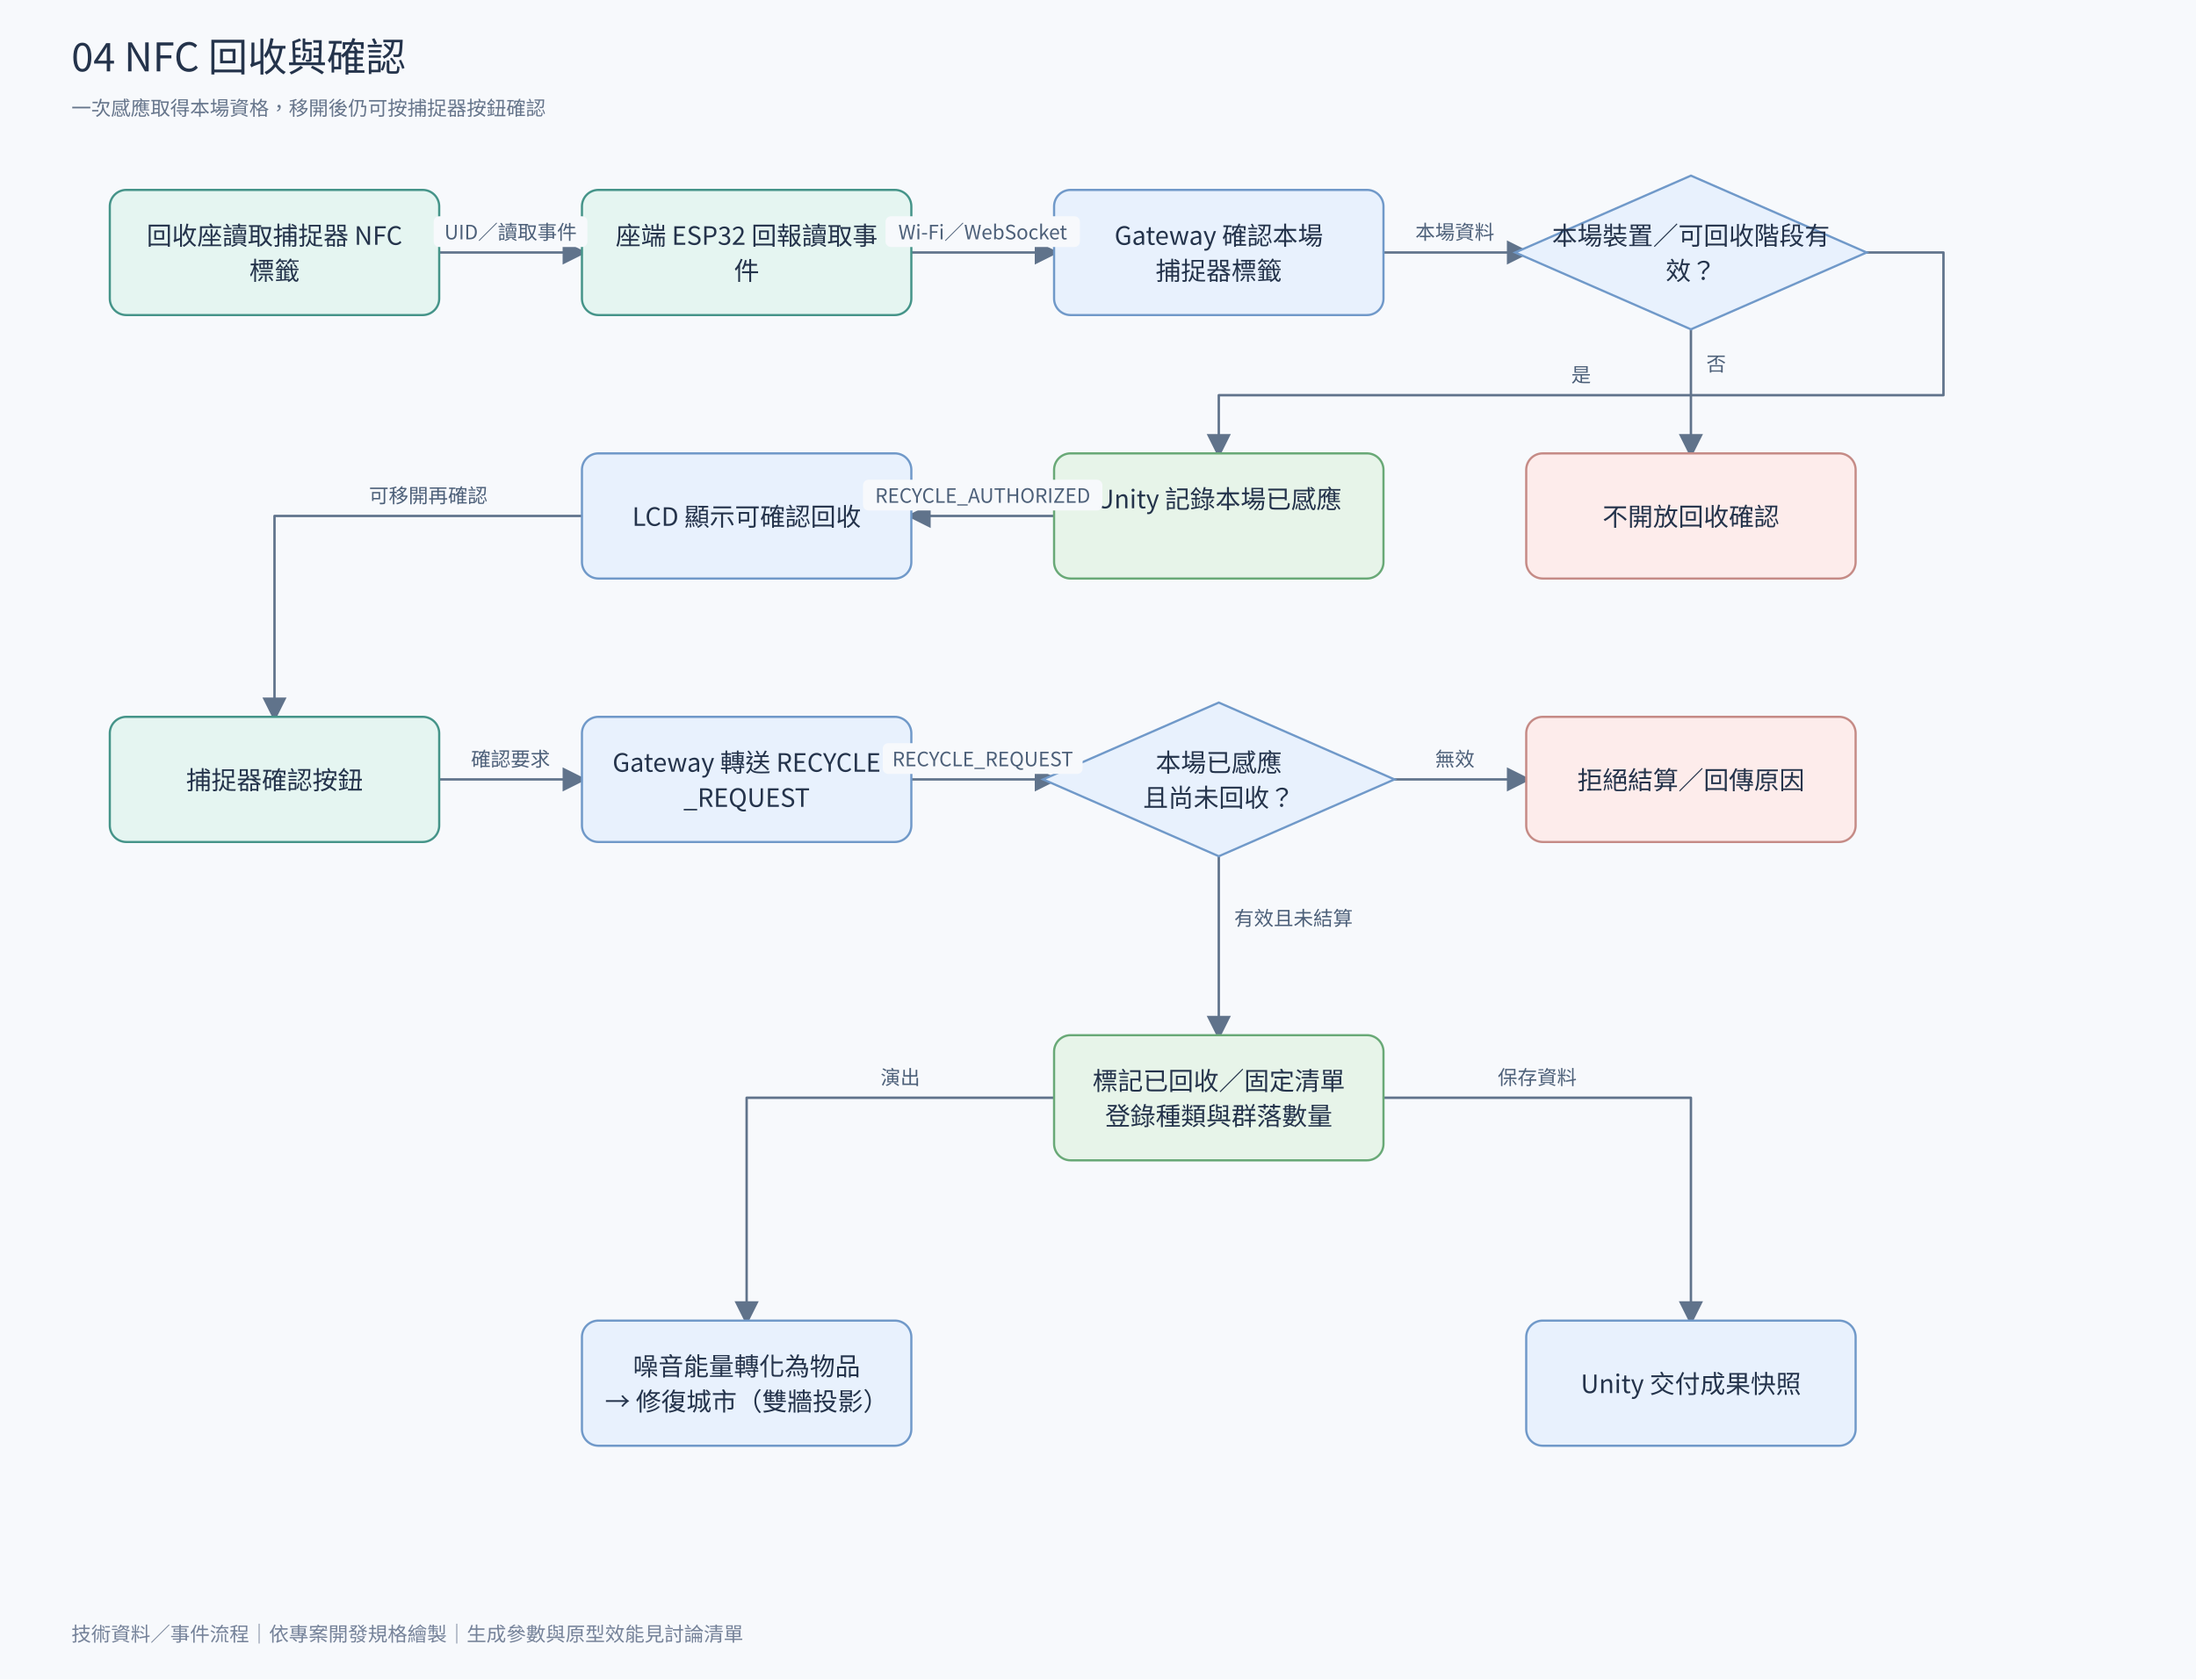
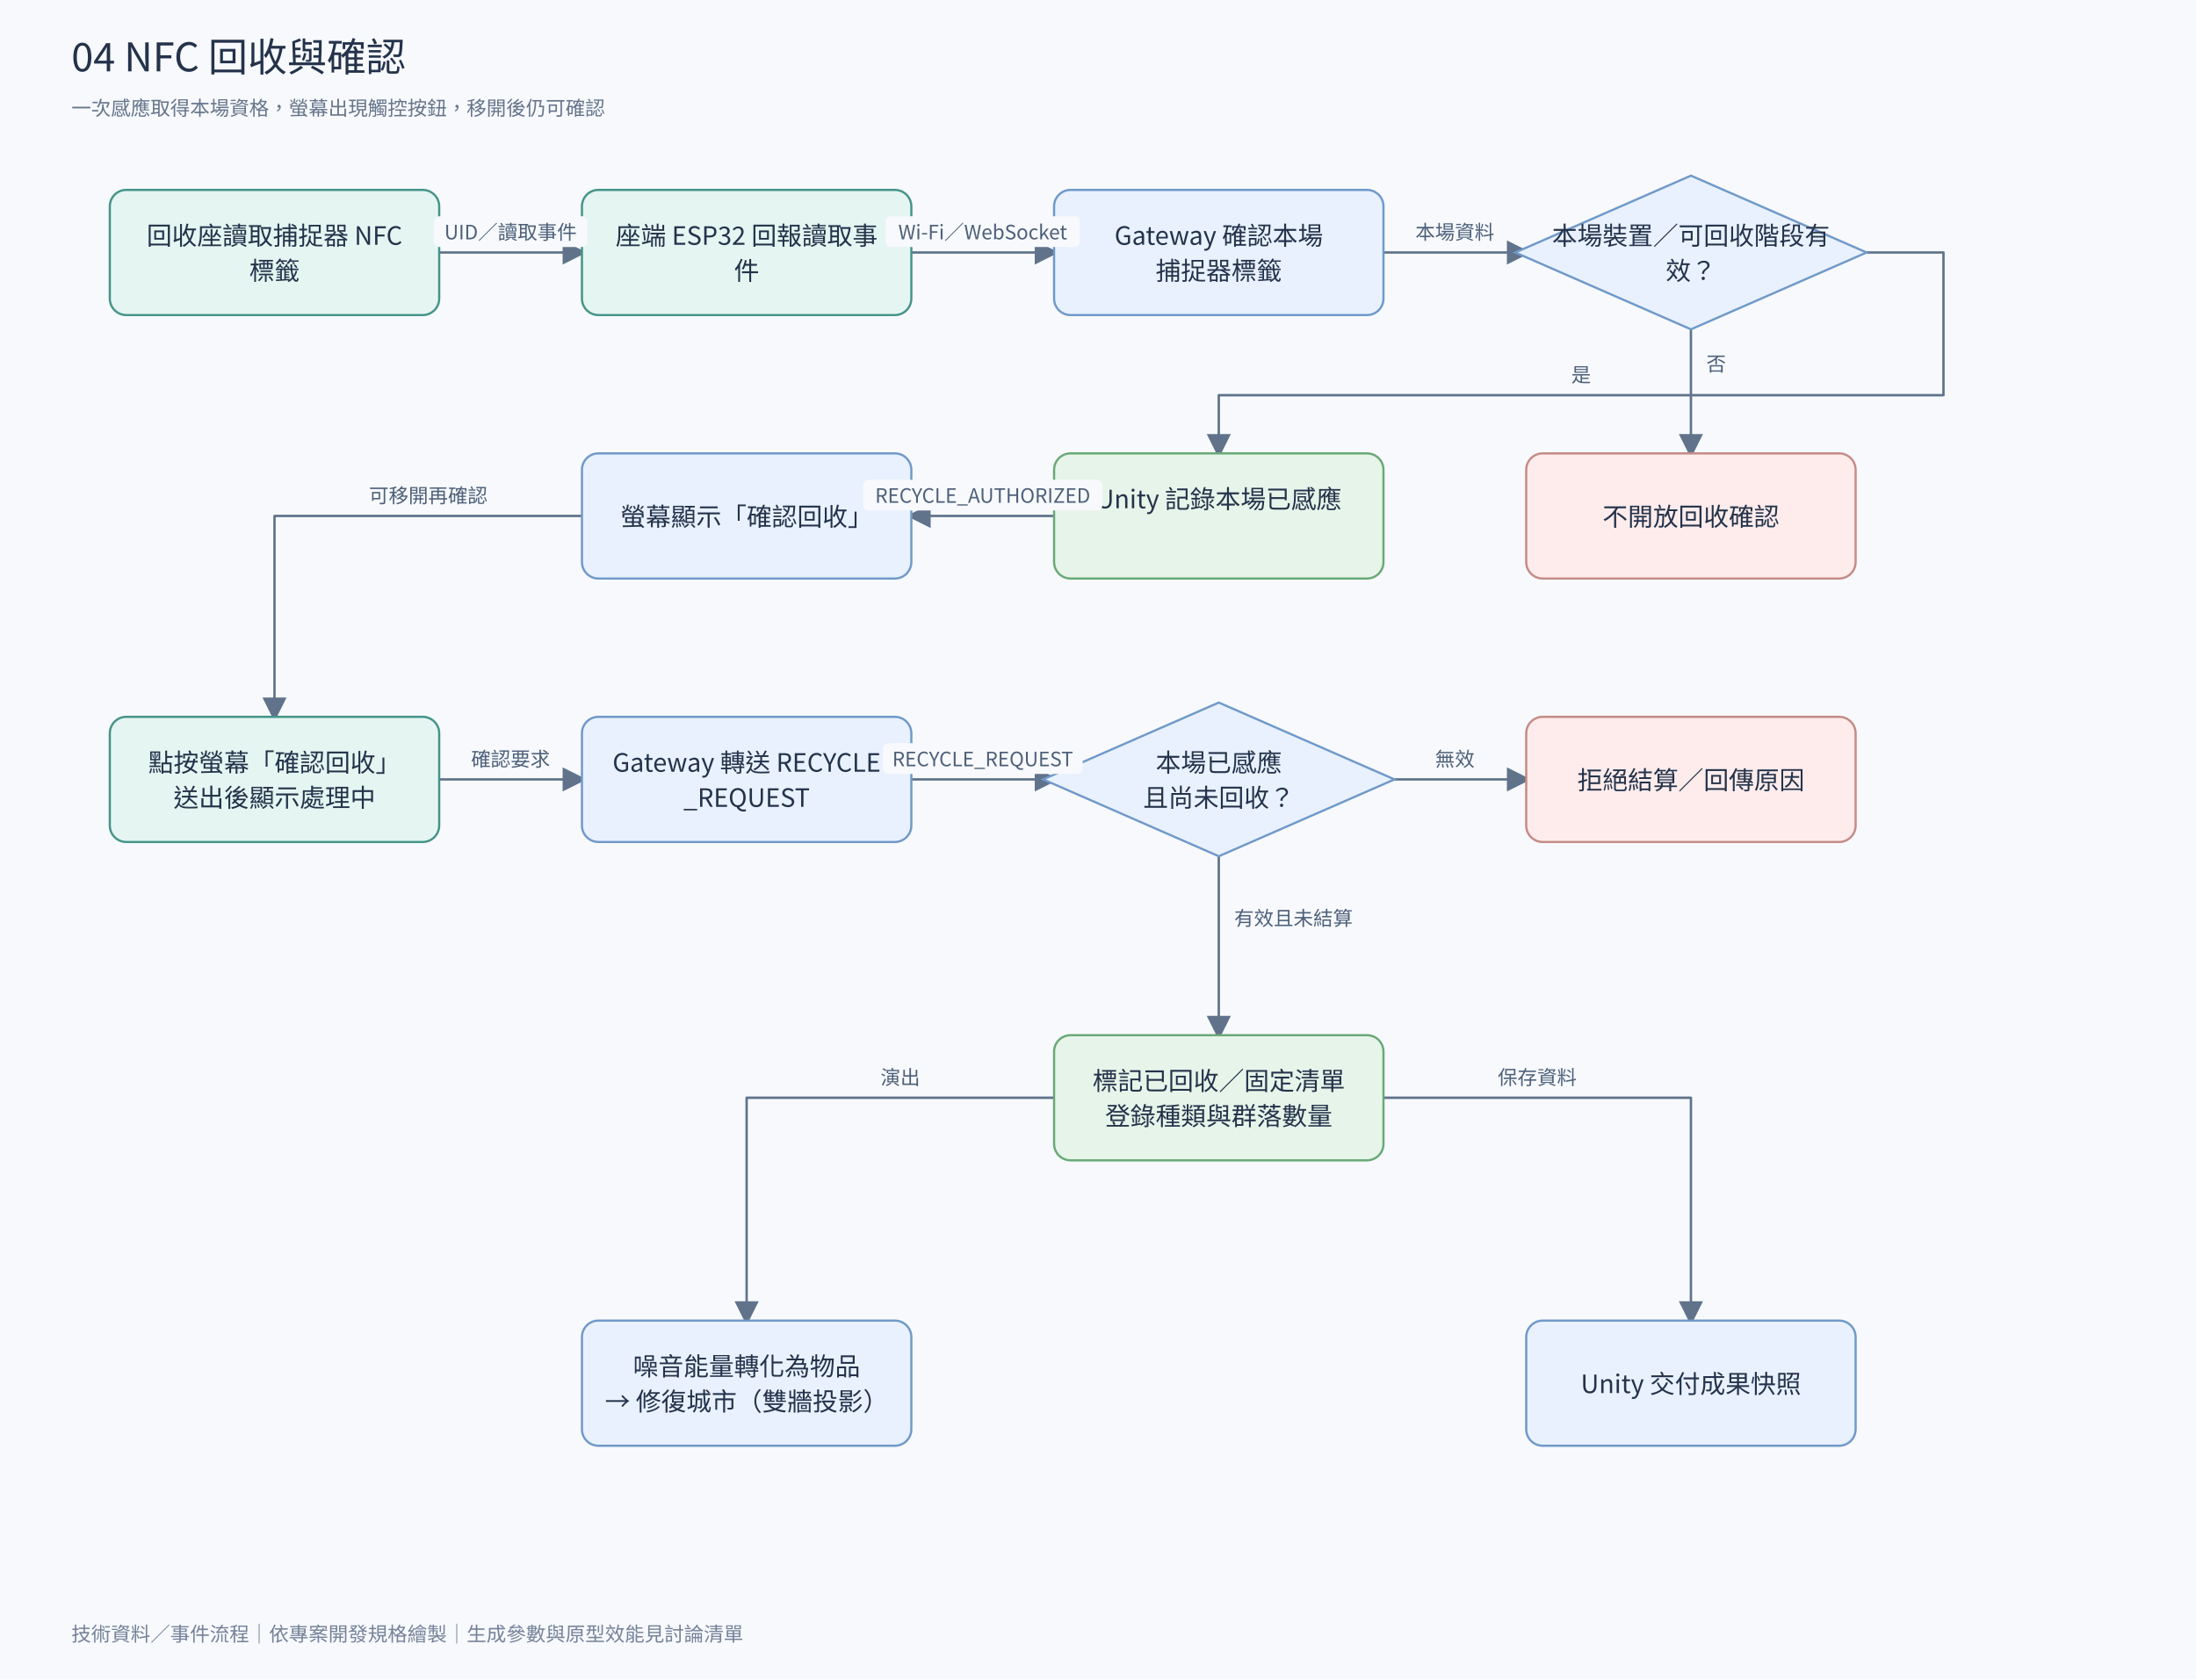
<svg xmlns="http://www.w3.org/2000/svg" width="2000" height="1530" viewBox="0 0 2000 1530">
  <defs>
    <marker id="arrow" markerWidth="10" markerHeight="10" refX="8" refY="5" orient="auto-start-reverse">
      <path d="M0,0 L10,5 L0,10 Z" fill="#60738b" />
    </marker>
  </defs>
  <rect width="2000" height="1530" fill="#f7f9fc" />
  <text x="65" y="65" font-family="Microsoft JhengHei, Noto Sans CJK TC, sans-serif" font-size="36" fill="#24334b" text-anchor="start">04  NFC 回收與確認</text>
-   <text x="65" y="105" font-family="Microsoft JhengHei, Noto Sans CJK TC, sans-serif" font-size="18" fill="#66758b" text-anchor="start">一次感應取得本場資格，移開後仍可按捕捉器按鈕確認</text>
+   <text x="65" y="105" font-family="Microsoft JhengHei, Noto Sans CJK TC, sans-serif" font-size="18" fill="#66758b" text-anchor="start">一次感應取得本場資格，螢幕出現觸控按鈕，移開後仍可確認</text>
  <polyline points="400,230 530,230" fill="none" stroke="#60738b" stroke-width="2.2" stroke-linejoin="round" marker-end="url(#arrow)" />
  <polyline points="830,230 960,230" fill="none" stroke="#60738b" stroke-width="2.2" stroke-linejoin="round" marker-end="url(#arrow)" />
  <polyline points="1260,230 1390,230" fill="none" stroke="#60738b" stroke-width="2.2" stroke-linejoin="round" marker-end="url(#arrow)" />
  <polyline points="1540,287 1540,413" fill="none" stroke="#60738b" stroke-width="2.2" stroke-linejoin="round" marker-end="url(#arrow)" />
  <polyline points="1690,230 1770,230 1770,360 1110,360 1110,413" fill="none" stroke="#60738b" stroke-width="2.2" stroke-linejoin="round" marker-end="url(#arrow)" />
  <polyline points="960,470 830,470" fill="none" stroke="#60738b" stroke-width="2.2" stroke-linejoin="round" marker-end="url(#arrow)" />
  <polyline points="530,470 250,470 250,653" fill="none" stroke="#60738b" stroke-width="2.2" stroke-linejoin="round" marker-end="url(#arrow)" />
  <polyline points="400,710 530,710" fill="none" stroke="#60738b" stroke-width="2.2" stroke-linejoin="round" marker-end="url(#arrow)" />
  <polyline points="830,710 960,710" fill="none" stroke="#60738b" stroke-width="2.2" stroke-linejoin="round" marker-end="url(#arrow)" />
  <polyline points="1260,710 1390,710" fill="none" stroke="#60738b" stroke-width="2.2" stroke-linejoin="round" marker-end="url(#arrow)" />
  <polyline points="1110,767 1110,943" fill="none" stroke="#60738b" stroke-width="2.2" stroke-linejoin="round" marker-end="url(#arrow)" />
  <polyline points="960,1000 680,1000 680,1203" fill="none" stroke="#60738b" stroke-width="2.2" stroke-linejoin="round" marker-end="url(#arrow)" />
  <polyline points="1260,1000 1540,1000 1540,1203" fill="none" stroke="#60738b" stroke-width="2.2" stroke-linejoin="round" marker-end="url(#arrow)" />
  <rect x="100" y="173" width="300" height="114" rx="15" fill="#e5f5f1" stroke="#459489" stroke-width="2" />
  <text x="250" y="223" font-family="Microsoft JhengHei, Noto Sans CJK TC, sans-serif" font-size="23" fill="#24334b" text-anchor="middle">回收座讀取捕捉器 NFC </text>
  <text x="250" y="255" font-family="Microsoft JhengHei, Noto Sans CJK TC, sans-serif" font-size="23" fill="#24334b" text-anchor="middle">標籤</text>
  <rect x="530" y="173" width="300" height="114" rx="15" fill="#e5f5f1" stroke="#459489" stroke-width="2" />
  <text x="680" y="223" font-family="Microsoft JhengHei, Noto Sans CJK TC, sans-serif" font-size="23" fill="#24334b" text-anchor="middle">座端 ESP32 回報讀取事</text>
  <text x="680" y="255" font-family="Microsoft JhengHei, Noto Sans CJK TC, sans-serif" font-size="23" fill="#24334b" text-anchor="middle">件</text>
  <rect x="960" y="173" width="300" height="114" rx="15" fill="#e8f1fd" stroke="#7099c9" stroke-width="2" />
  <text x="1110" y="223" font-family="Microsoft JhengHei, Noto Sans CJK TC, sans-serif" font-size="23" fill="#24334b" text-anchor="middle">Gateway 確認本場</text>
  <text x="1110" y="255" font-family="Microsoft JhengHei, Noto Sans CJK TC, sans-serif" font-size="23" fill="#24334b" text-anchor="middle">捕捉器標籤</text>
  <polygon points="1540,160 1700,230 1540,300 1380,230" fill="#e8f1fd" stroke="#7099c9" stroke-width="2" />
  <text x="1540" y="223" font-family="Microsoft JhengHei, Noto Sans CJK TC, sans-serif" font-size="23" fill="#24334b" text-anchor="middle">本場裝置／可回收階段有</text>
  <text x="1540" y="255" font-family="Microsoft JhengHei, Noto Sans CJK TC, sans-serif" font-size="23" fill="#24334b" text-anchor="middle">效？</text>
  <rect x="1390" y="413" width="300" height="114" rx="15" fill="#fdeceb" stroke="#c58b86" stroke-width="2" />
  <text x="1540" y="479" font-family="Microsoft JhengHei, Noto Sans CJK TC, sans-serif" font-size="23" fill="#24334b" text-anchor="middle">不開放回收確認</text>
  <rect x="960" y="413" width="300" height="114" rx="15" fill="#e7f4e9" stroke="#69a977" stroke-width="2" />
  <text x="1110" y="463" font-family="Microsoft JhengHei, Noto Sans CJK TC, sans-serif" font-size="23" fill="#24334b" text-anchor="middle">Unity 記錄本場已感應</text>
  <text x="1110" y="495" font-family="Microsoft JhengHei, Noto Sans CJK TC, sans-serif" font-size="23" fill="#24334b" text-anchor="middle" />
  <rect x="530" y="413" width="300" height="114" rx="15" fill="#e8f1fd" stroke="#7099c9" stroke-width="2" />
-   <text x="680" y="479" font-family="Microsoft JhengHei, Noto Sans CJK TC, sans-serif" font-size="23" fill="#24334b" text-anchor="middle">LCD 顯示可確認回收</text>
+   <text x="680" y="479" font-family="Microsoft JhengHei, Noto Sans CJK TC, sans-serif" font-size="23" fill="#24334b" text-anchor="middle">螢幕顯示「確認回收」</text>
  <rect x="100" y="653" width="300" height="114" rx="15" fill="#e5f5f1" stroke="#459489" stroke-width="2" />
-   <text x="250" y="719" font-family="Microsoft JhengHei, Noto Sans CJK TC, sans-serif" font-size="23" fill="#24334b" text-anchor="middle">捕捉器確認按鈕</text>
+   <text x="250" y="703" font-family="Microsoft JhengHei, Noto Sans CJK TC, sans-serif" font-size="23" fill="#24334b" text-anchor="middle">點按螢幕「確認回收」</text>
+   <text x="250" y="735" font-family="Microsoft JhengHei, Noto Sans CJK TC, sans-serif" font-size="23" fill="#24334b" text-anchor="middle">送出後顯示處理中</text>
  <rect x="530" y="653" width="300" height="114" rx="15" fill="#e8f1fd" stroke="#7099c9" stroke-width="2" />
  <text x="680" y="703" font-family="Microsoft JhengHei, Noto Sans CJK TC, sans-serif" font-size="23" fill="#24334b" text-anchor="middle">Gateway 轉送 RECYCLE</text>
  <text x="680" y="735" font-family="Microsoft JhengHei, Noto Sans CJK TC, sans-serif" font-size="23" fill="#24334b" text-anchor="middle">_REQUEST</text>
  <polygon points="1110,640 1270,710 1110,780 950,710" fill="#e8f1fd" stroke="#7099c9" stroke-width="2" />
  <text x="1110" y="703" font-family="Microsoft JhengHei, Noto Sans CJK TC, sans-serif" font-size="23" fill="#24334b" text-anchor="middle">本場已感應</text>
  <text x="1110" y="735" font-family="Microsoft JhengHei, Noto Sans CJK TC, sans-serif" font-size="23" fill="#24334b" text-anchor="middle">且尚未回收？</text>
  <rect x="1390" y="653" width="300" height="114" rx="15" fill="#fdeceb" stroke="#c58b86" stroke-width="2" />
  <text x="1540" y="719" font-family="Microsoft JhengHei, Noto Sans CJK TC, sans-serif" font-size="23" fill="#24334b" text-anchor="middle">拒絕結算／回傳原因</text>
  <rect x="960" y="943" width="300" height="114" rx="15" fill="#e7f4e9" stroke="#69a977" stroke-width="2" />
  <text x="1110" y="993" font-family="Microsoft JhengHei, Noto Sans CJK TC, sans-serif" font-size="23" fill="#24334b" text-anchor="middle">標記已回收／固定清單</text>
  <text x="1110" y="1025" font-family="Microsoft JhengHei, Noto Sans CJK TC, sans-serif" font-size="23" fill="#24334b" text-anchor="middle">登錄種類與群落數量</text>
  <rect x="530" y="1203" width="300" height="114" rx="15" fill="#e8f1fd" stroke="#7099c9" stroke-width="2" />
  <text x="680" y="1253" font-family="Microsoft JhengHei, Noto Sans CJK TC, sans-serif" font-size="23" fill="#24334b" text-anchor="middle">噪音能量轉化為物品</text>
  <text x="680" y="1285" font-family="Microsoft JhengHei, Noto Sans CJK TC, sans-serif" font-size="23" fill="#24334b" text-anchor="middle">→ 修復城市（雙牆投影）</text>
  <rect x="1390" y="1203" width="300" height="114" rx="15" fill="#e8f1fd" stroke="#7099c9" stroke-width="2" />
  <text x="1540" y="1269" font-family="Microsoft JhengHei, Noto Sans CJK TC, sans-serif" font-size="23" fill="#24334b" text-anchor="middle">Unity 交付成果快照</text>
  <rect x="395.0" y="197.0" width="140.0" height="28" rx="5" fill="#f7f9fc" />
  <text x="465.0" y="218.0" font-family="Microsoft JhengHei, Noto Sans CJK TC, sans-serif" font-size="18" fill="#4d6079" text-anchor="middle">UID／讀取事件</text>
  <rect x="806.5" y="197.0" width="177.0" height="28" rx="5" fill="#f7f9fc" />
  <text x="895.0" y="218.0" font-family="Microsoft JhengHei, Noto Sans CJK TC, sans-serif" font-size="18" fill="#4d6079" text-anchor="middle">Wi-Fi／WebSocket</text>
  <rect x="1280.0" y="197.0" width="90.0" height="28" rx="5" fill="#f7f9fc" />
  <text x="1325.0" y="218.0" font-family="Microsoft JhengHei, Noto Sans CJK TC, sans-serif" font-size="18" fill="#4d6079" text-anchor="middle">本場資料</text>
  <rect x="1545.0" y="317.0" width="36.0" height="28" rx="5" fill="#f7f9fc" />
  <text x="1563.0" y="338.0" font-family="Microsoft JhengHei, Noto Sans CJK TC, sans-serif" font-size="18" fill="#4d6079" text-anchor="middle">否</text>
  <rect x="1422.0" y="327.0" width="36.0" height="28" rx="5" fill="#f7f9fc" />
  <text x="1440.0" y="348.0" font-family="Microsoft JhengHei, Noto Sans CJK TC, sans-serif" font-size="18" fill="#4d6079" text-anchor="middle">是</text>
  <rect x="786.0" y="437.0" width="218.0" height="28" rx="5" fill="#f7f9fc" />
  <text x="895.0" y="458.0" font-family="Microsoft JhengHei, Noto Sans CJK TC, sans-serif" font-size="18" fill="#4d6079" text-anchor="middle">RECYCLE_AUTHORIZED</text>
  <rect x="327.0" y="437.0" width="126.0" height="28" rx="5" fill="#f7f9fc" />
  <text x="390.0" y="458.0" font-family="Microsoft JhengHei, Noto Sans CJK TC, sans-serif" font-size="18" fill="#4d6079" text-anchor="middle">可移開再確認</text>
  <rect x="420.0" y="677.0" width="90.0" height="28" rx="5" fill="#f7f9fc" />
  <text x="465.0" y="698.0" font-family="Microsoft JhengHei, Noto Sans CJK TC, sans-serif" font-size="18" fill="#4d6079" text-anchor="middle">確認要求</text>
  <rect x="804.0" y="677.0" width="182.0" height="28" rx="5" fill="#f7f9fc" />
  <text x="895.0" y="698.0" font-family="Microsoft JhengHei, Noto Sans CJK TC, sans-serif" font-size="18" fill="#4d6079" text-anchor="middle">RECYCLE_REQUEST</text>
  <rect x="1298.0" y="677.0" width="54.0" height="28" rx="5" fill="#f7f9fc" />
  <text x="1325.0" y="698.0" font-family="Microsoft JhengHei, Noto Sans CJK TC, sans-serif" font-size="18" fill="#4d6079" text-anchor="middle">無效</text>
  <rect x="1115.0" y="822.0" width="126.0" height="28" rx="5" fill="#f7f9fc" />
  <text x="1178.0" y="843.0" font-family="Microsoft JhengHei, Noto Sans CJK TC, sans-serif" font-size="18" fill="#4d6079" text-anchor="middle">有效且未結算</text>
  <rect x="793.0" y="967.0" width="54.0" height="28" rx="5" fill="#f7f9fc" />
  <text x="820.0" y="988.0" font-family="Microsoft JhengHei, Noto Sans CJK TC, sans-serif" font-size="18" fill="#4d6079" text-anchor="middle">演出</text>
  <rect x="1355.0" y="967.0" width="90.0" height="28" rx="5" fill="#f7f9fc" />
  <text x="1400.0" y="988.0" font-family="Microsoft JhengHei, Noto Sans CJK TC, sans-serif" font-size="18" fill="#4d6079" text-anchor="middle">保存資料</text>
  <text x="65" y="1495" font-family="Microsoft JhengHei, Noto Sans CJK TC, sans-serif" font-size="18" fill="#758299" text-anchor="start">技術資料／事件流程｜依專案開發規格繪製｜生成參數與原型效能見討論清單</text>
</svg>
